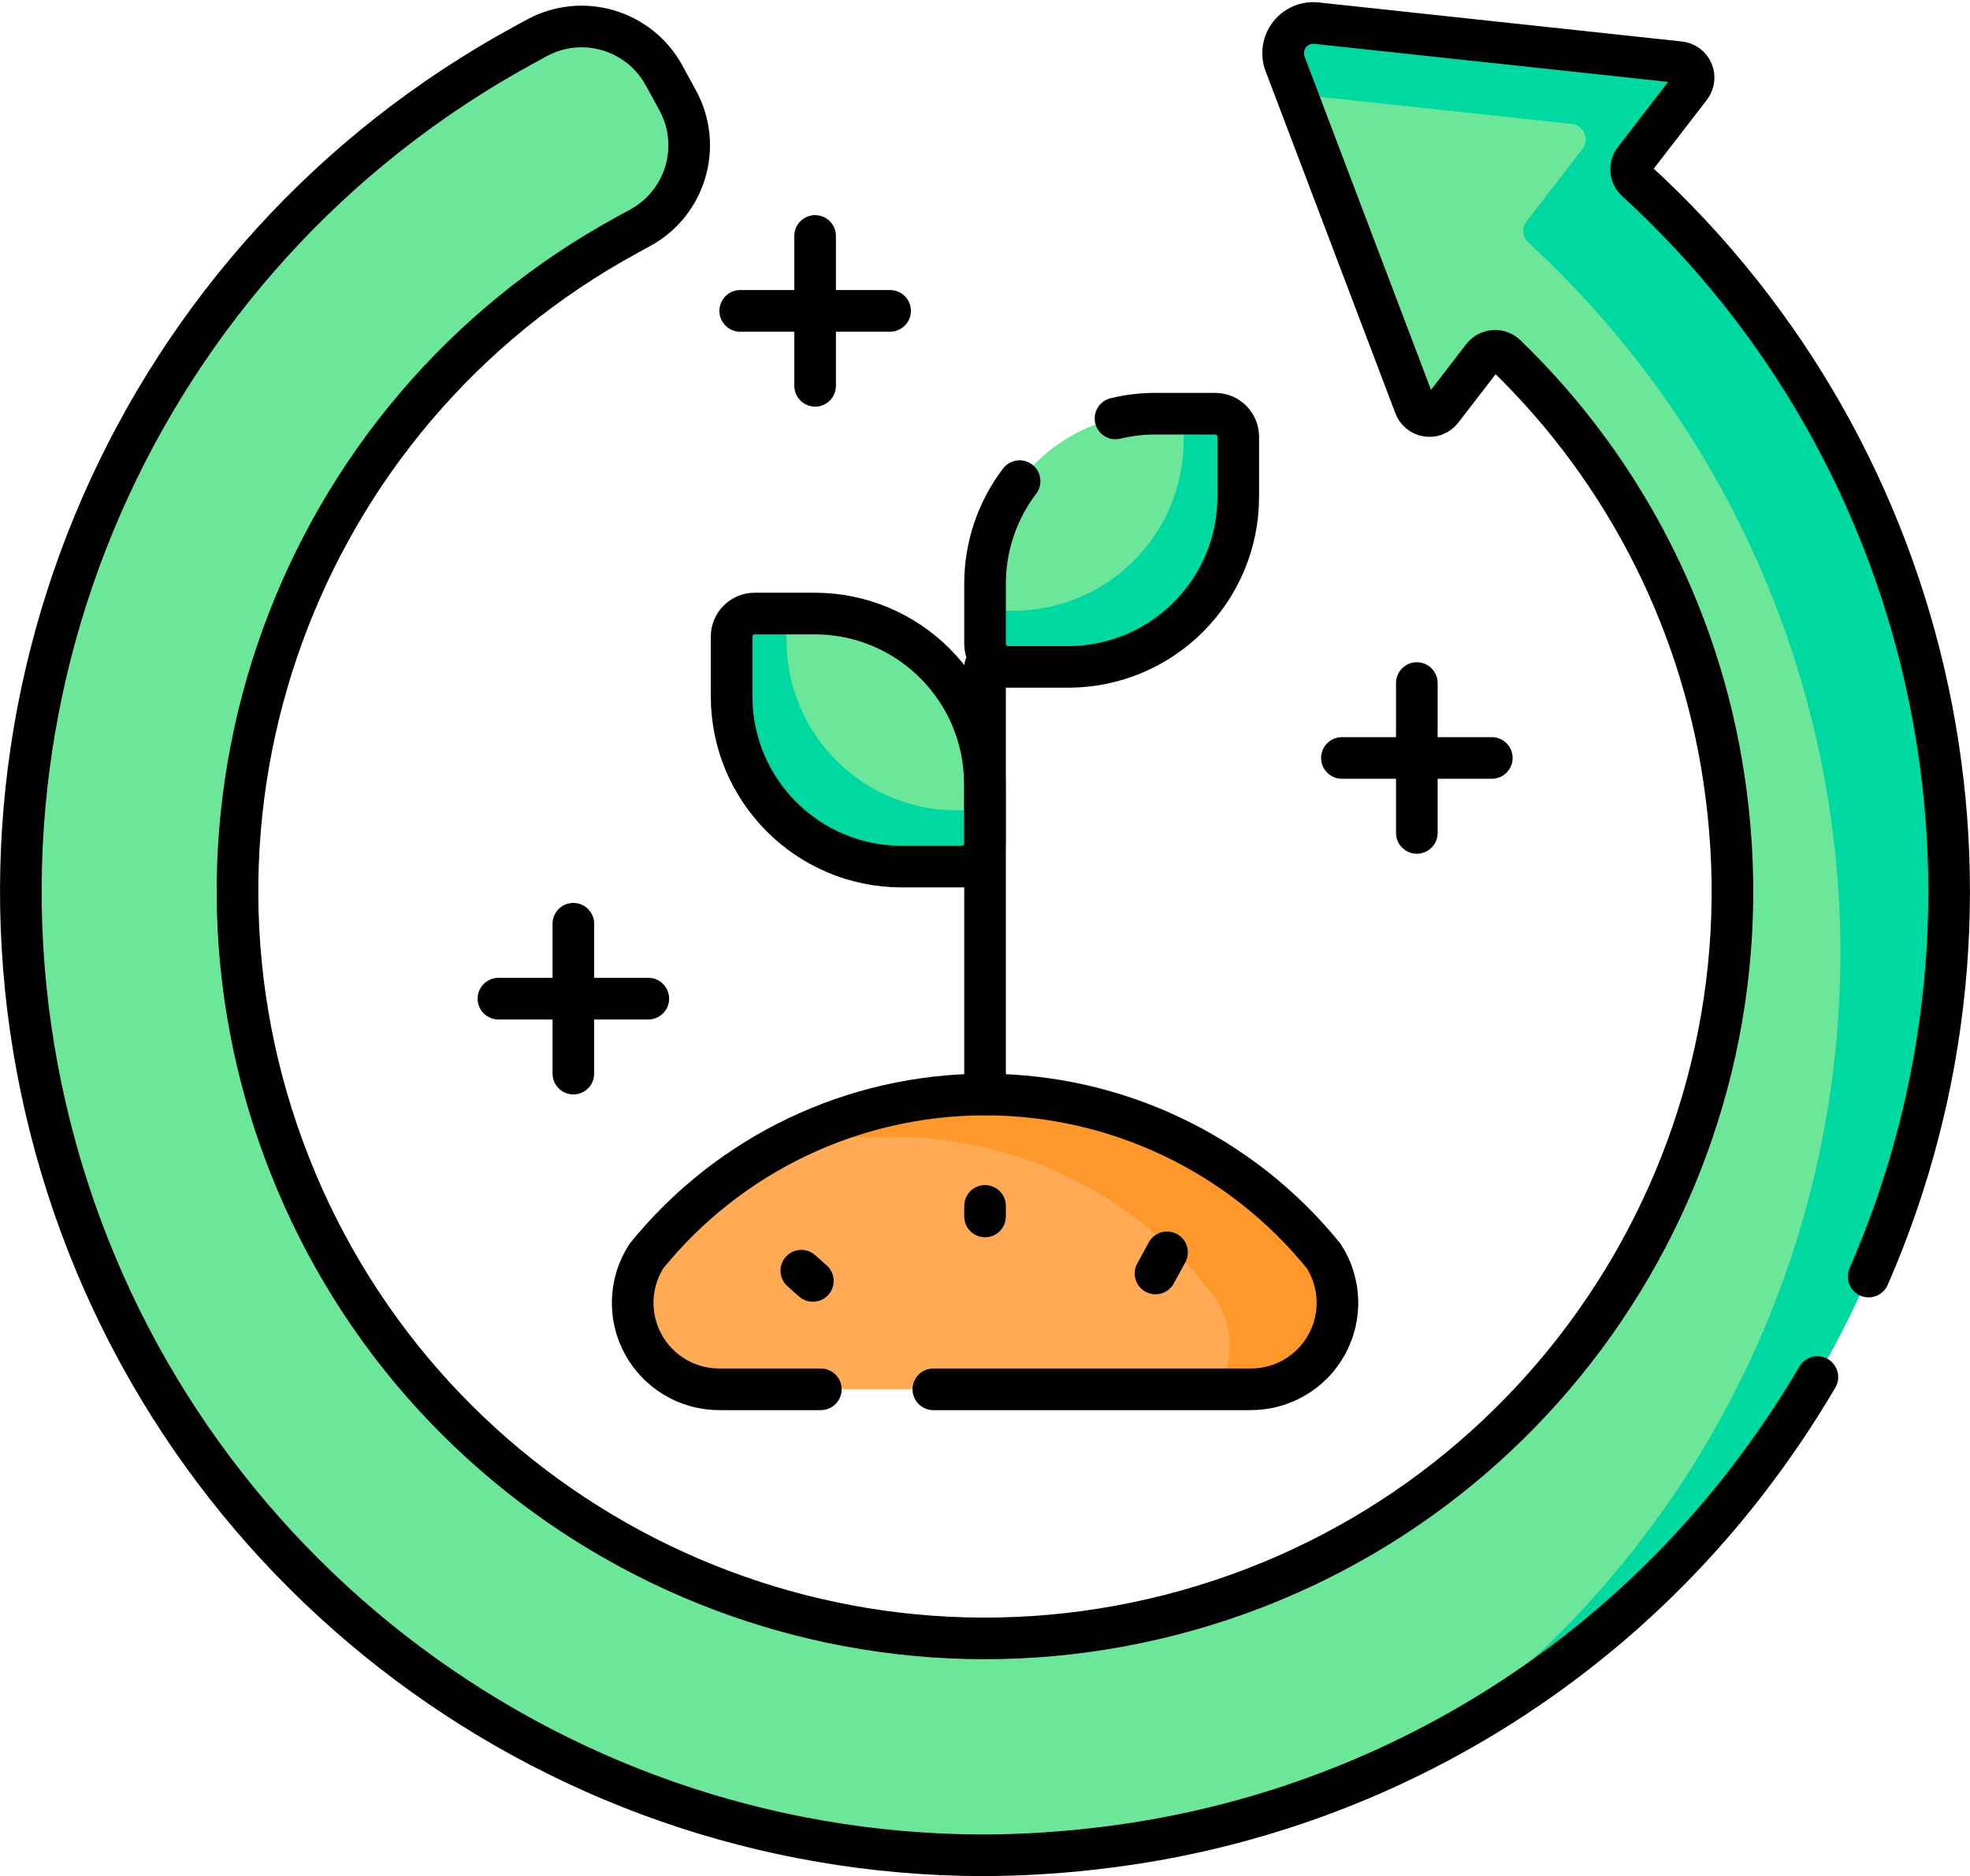
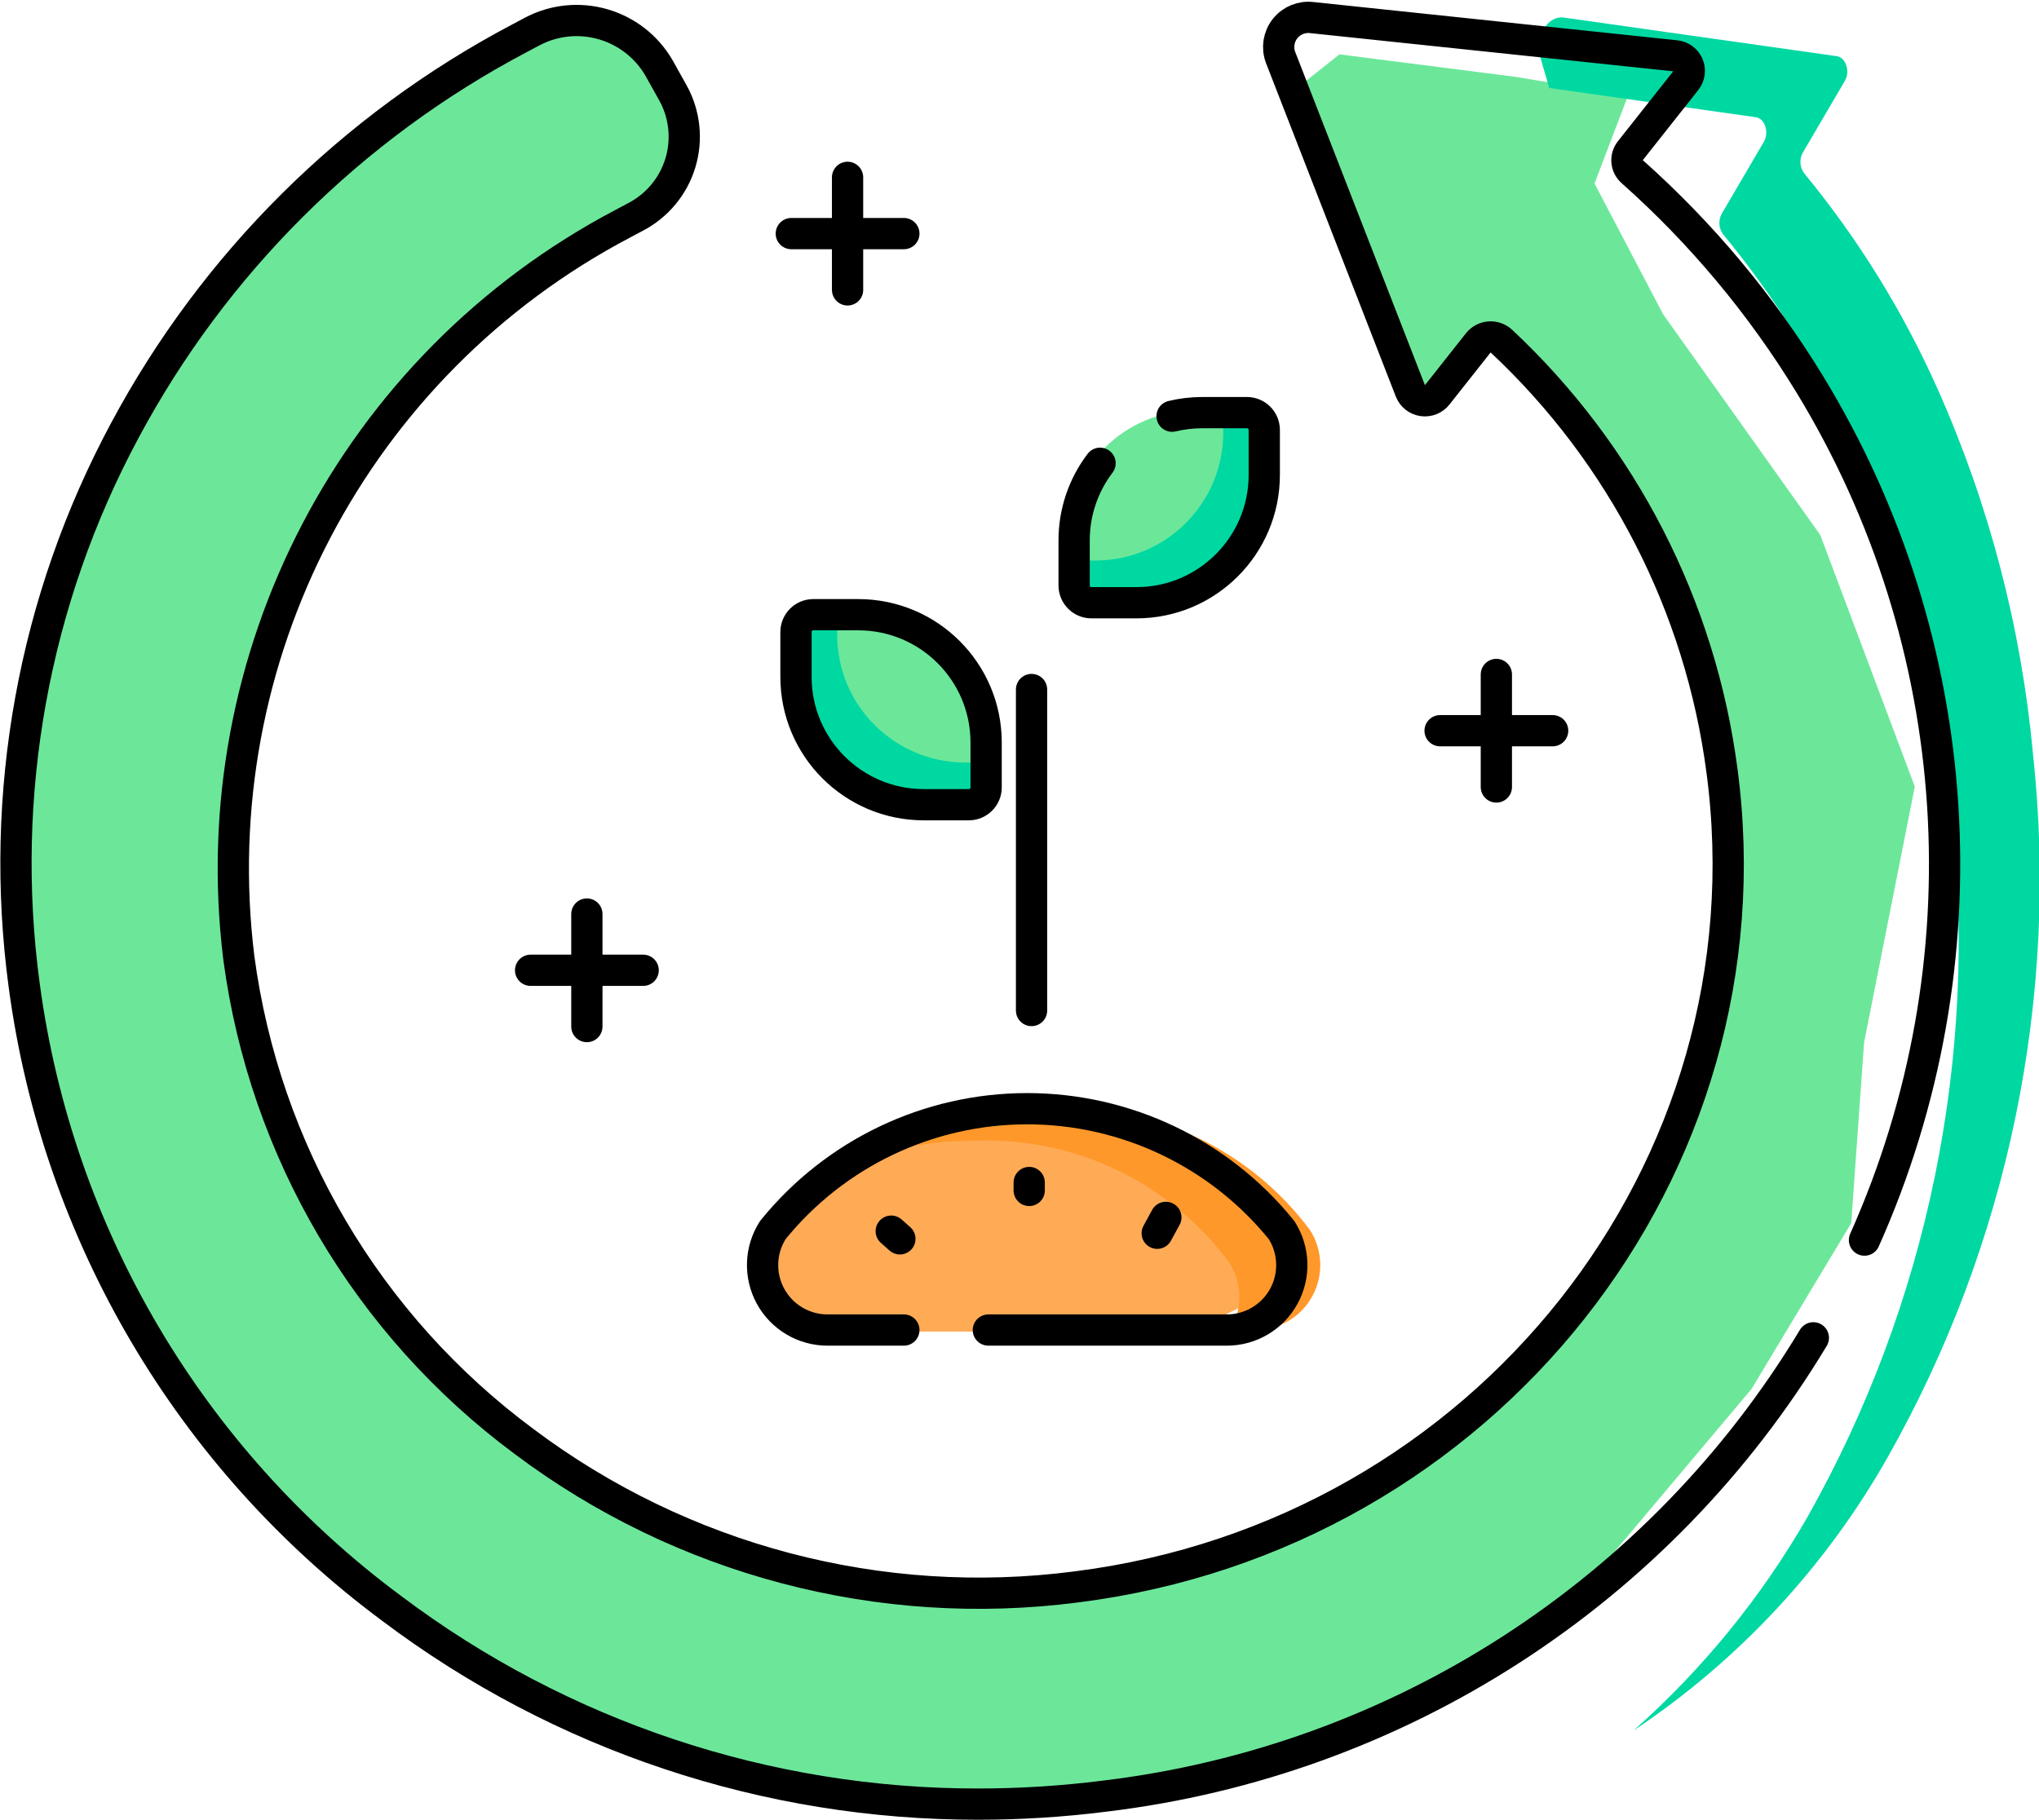
- <svg xmlns="http://www.w3.org/2000/svg" width="47.326" height="45.063" viewBox="0 0 47.326 45.063">
-   <defs>
-     <path id="a" d="M1.8 0v3.601M3.601 1.8H0" />
-   </defs>
-   <g transform="translate(-6.991 -19.277)">
-     <path fill="#ffab56" d="m36.889 52.337 1.031-.508-.123-1.816-1.554-1.585-2.354-1.493-4.047-.861-2.277.146-2.287.715a7.96 7.96 0 0 0-2.759 2.519 2.078 2.078 0 0 0 1.753 3.2H36.24Z" />
-     <path fill="#ff982a" d="M38.79 49.455a9.66 9.66 0 0 0-8.136-3.882 10.9 10.9 0 0 0-5.378 1.363 11.5 11.5 0 0 1 2.784-.337 9.66 9.66 0 0 1 8.136 3.882 2.04 2.04 0 0 1 .042 2.176h.8a2.078 2.078 0 0 0 1.752-3.202" />
-     <path fill="none" stroke="#000" stroke-linecap="round" stroke-linejoin="round" stroke-miterlimit="10" d="M30.655 45.572V35.3" />
-     <path fill="#6ce79a" d="m40.838 61.488.646-.383 1.187-.823 2.504-2.04 3.778-4.626 2.38-4.083.308-4.452 1.21-6.3-2.257-6.2-3.754-5.437-1.64-3.212.8-2.164-2.688-.462-4.212-.554-.964.792 2.839 7.483a.374.374 0 0 0 .646.1l.989-1.285a.375.375 0 0 1 .558-.04 17.8 17.8 0 0 1 5.292 10.576 17.955 17.955 0 1 1-26.389-13.47l.3-.164a2.256 2.256 0 0 0 .9-3.06l-.328-.6a2.256 2.256 0 0 0-3.06-.9l-.3.164a23.158 23.158 0 0 0 11.024 43.494 24 24 0 0 0 3.022-.2 23.2 23.2 0 0 0 7.209-2.156Z" />
-     <path fill="#00d8a2" d="M53.615 37.71a23.07 23.07 0 0 0-7.313-14.09.375.375 0 0 1-.046-.506L47.6 21.37a.374.374 0 0 0-.256-.6l-8.726-.938a.725.725 0 0 0-.755.978l.279.734 6.609.711a.374.374 0 0 1 .256.6L43.662 24.6a.375.375 0 0 0 .046.506 23.18 23.18 0 0 1-2.87 36.383A23.19 23.19 0 0 0 53.615 37.71" />
-     <path fill="#6ce79a" d="M34.104 33.61c.046-.046 1.739-1.616 1.739-1.616v-2.015l-.417-.762h-.68a4.09 4.09 0 0 0-4.09 4.09v.639l.941.541s2.458-.831 2.507-.877" />
-     <path fill="#00d8a2" d="M36.184 29.22h-.759v.639a4.09 4.09 0 0 1-4.09 4.09h-.68v.8a.554.554 0 0 0 .554.554h1.439a4.09 4.09 0 0 0 4.09-4.09v-1.439a.554.554 0 0 0-.554-.554" />
-     <path fill="#6ce79a" d="M27.207 38.411c-.046-.046-1.739-1.616-1.739-1.616v-2.016l.417-.762h.68a4.09 4.09 0 0 1 4.09 4.09v.639l-.941.541s-2.461-.83-2.507-.876" />
-     <path fill="#00d8a2" d="M25.126 34.018h.759v.639a4.09 4.09 0 0 0 4.09 4.09h.68v.8a.554.554 0 0 1-.554.554h-1.444a4.09 4.09 0 0 1-4.09-4.09v-1.439a.554.554 0 0 1 .559-.554" />
-     <path fill="none" stroke="#000" stroke-linecap="round" stroke-linejoin="round" stroke-miterlimit="10" d="M28.657 40.098h1.439a.554.554 0 0 0 .554-.554v-1.436a4.09 4.09 0 0 0-4.09-4.09h-1.439a.554.554 0 0 0-.554.554v1.439a4.09 4.09 0 0 0 4.09 4.087" />
-     <use fill="none" stroke="#000" stroke-linecap="round" stroke-linejoin="round" stroke-miterlimit="10" href="#a" transform="translate(39.228 35.688)" />
-     <use fill="none" stroke="#000" stroke-linecap="round" stroke-linejoin="round" stroke-miterlimit="10" href="#a" transform="translate(24.773 24.946)" />
-     <use fill="none" stroke="#000" stroke-linecap="round" stroke-linejoin="round" stroke-miterlimit="10" href="#a" transform="translate(18.965 41.471)" />
-     <path fill="none" stroke="#000" stroke-linecap="round" stroke-linejoin="round" stroke-miterlimit="10" d="M51.882 49.948A23.14 23.14 0 0 0 46.3 23.621a.375.375 0 0 1-.046-.506l1.346-1.744a.374.374 0 0 0-.256-.6l-8.726-.938a.725.725 0 0 0-.755.978l3.117 8.218a.374.374 0 0 0 .646.1l.985-1.278a.375.375 0 0 1 .558-.04 17.8 17.8 0 0 1 5.292 10.572 17.955 17.955 0 1 1-26.389-13.47l.3-.164a2.256 2.256 0 0 0 .9-3.06l-.328-.6a2.256 2.256 0 0 0-3.06-.9l-.3.164a23.158 23.158 0 0 0 11.021 43.5 24 24 0 0 0 3.022-.2 23 23 0 0 0 15.364-8.828 24 24 0 0 0 1.66-2.462" />
-     <path fill="none" stroke="#000" stroke-linecap="round" stroke-linejoin="round" stroke-miterlimit="10" d="M29.413 52.657h7.626a2.078 2.078 0 0 0 1.753-3.2 10.467 10.467 0 0 0-16.273 0 2.078 2.078 0 0 0 1.753 3.2h2.438m4.775-21.82a4.07 4.07 0 0 0-.83 2.47v1.439a.554.554 0 0 0 .554.554h1.439a4.09 4.09 0 0 0 4.09-4.09v-1.439a.554.554 0 0 0-.554-.554h-1.439a4 4 0 0 0-.956.114m-7.548 20.476.277.246m8.509-.687-.277.508m-4.095-1.624v.254" />
+ <svg xmlns="http://www.w3.org/2000/svg" width="65.231" height="58.227" viewBox="0 0 65.231 58.227">
+   <g transform="translate(449.05 -19.27)">
+     <path d="M179.771,307.771l1.031-.508-.123-1.816-1.554-1.585-2.354-1.493-4.047-.861-2.277.146-2.287.715a7.962,7.962,0,0,0-2.759,2.519,2.078,2.078,0,0,0,1.753,3.2h11.968Z" transform="translate(-590.077 -246.208)" fill="#ffab56" />
+     <path d="M211.8,300.008a9.663,9.663,0,0,0-8.136-3.882,10.916,10.916,0,0,0-5.378,1.363,11.532,11.532,0,0,1,2.784-.337,9.663,9.663,0,0,1,8.136,3.882,2.037,2.037,0,0,1,.042,2.176h.8A2.078,2.078,0,0,0,211.8,300.008Z" transform="translate(-618.943 -241.38)" fill="#ff982a" />
+     <line y1="10.272" transform="translate(-416.049 41.334)" fill="none" stroke="#000" stroke-linecap="round" stroke-linejoin="round" stroke-miterlimit="10" stroke-width="1" />
+     <path d="M52.155,74.7l.866-.5,1.59-1.07,3.353-2.646,5.06-6.012,3.188-5.305.412-5.785L68.246,45.2l-3.023-8.051-5.029-7.065L58,25.9l1.072-2.813-3.6-.6-5.634-.72-1.292,1.029h0l3.8,9.724a.508.508,0,0,0,.866.124l1.319-1.66a.513.513,0,0,1,.748-.051,22.874,22.874,0,0,1,7.088,13.739C64.069,57.427,54.756,69.151,41.6,70.8a24.432,24.432,0,0,1-17.77-4.657,23.039,23.039,0,0,1-9.17-15.483,23.3,23.3,0,0,1,12.353-23.5l.4-.213a2.887,2.887,0,0,0,1.209-3.976l-.439-.782a3.07,3.07,0,0,0-4.1-1.173l-.4.213A30.485,30.485,0,0,0,11,33.788,29.136,29.136,0,0,0,7.761,51.531,29.707,29.707,0,0,0,19.586,71.5a31.391,31.391,0,0,0,18.866,6.26A32.476,32.476,0,0,0,42.5,77.5a31.773,31.773,0,0,0,9.656-2.8Z" transform="translate(-456.038 -0.758)" fill="#6ce79a" />
+     <g transform="translate(-399.816 19.827)">
+       <path d="M348.626,43.358a37.02,37.02,0,0,0-3.05-11.647,30.19,30.19,0,0,0-4.263-6.892.61.61,0,0,1-.046-.666l1.344-2.295c.178-.3.034-.749-.256-.79l-8.726-1.235c-.538-.076-.947.621-.755,1.287l.279.966,6.609.935c.291.041.435.485.256.79l-1.344,2.295a.61.61,0,0,0,.046.666,30.192,30.192,0,0,1,4.263,6.892,37.018,37.018,0,0,1,3.05,11.647,37.532,37.532,0,0,1-4.622,22.509,27.313,27.313,0,0,1-5.561,6.825A25.744,25.744,0,0,0,344,65.867,37.531,37.531,0,0,0,348.626,43.358Z" transform="translate(-332.825 -19.827)" fill="#00d8a2" />
+     </g>
+     <path d="M259.449,124.991c.046-.046,1.739-1.616,1.739-1.616V121.36l-.417-.762h-.68a4.09,4.09,0,0,0-4.09,4.09v.639l.941.541S259.4,125.037,259.449,124.991Z" transform="translate(-670.913 -88.192)" fill="#6ce79a" />
+     <path d="M261.529,120.6h-.759v.639a4.09,4.09,0,0,1-4.09,4.09H256v.8a.554.554,0,0,0,.554.554h1.439a4.09,4.09,0,0,0,4.09-4.09v-1.439A.554.554,0,0,0,261.529,120.6Z" transform="translate(-670.687 -88.123)" fill="#00d8a2" />
+     <path d="M202.067,176.514c-.046-.046-1.739-1.616-1.739-1.616v-2.016l.417-.762h.68a4.09,4.09,0,0,1,4.09,4.09v.639l-.941.541S202.113,176.56,202.067,176.514Z" transform="translate(-622.773 -133.284)" fill="#6ce79a" />
+     <path d="M191.269,172.12h.759v.639a4.09,4.09,0,0,0,4.09,4.09h.68v.8a.554.554,0,0,1-.554.554H194.8a4.09,4.09,0,0,1-4.09-4.09v-1.439A.554.554,0,0,1,191.269,172.12Z" transform="translate(-614.295 -133.18)" fill="#00d8a2" />
+     <path d="M194.8,178.2h1.439a.554.554,0,0,0,.554-.554V176.21a4.09,4.09,0,0,0-4.09-4.09h-1.439a.554.554,0,0,0-.554.554v1.439A4.09,4.09,0,0,0,194.8,178.2Z" transform="translate(-614.295 -133.18)" fill="none" stroke="#000" stroke-linecap="round" stroke-linejoin="round" stroke-miterlimit="10" stroke-width="1" />
+     <g transform="translate(-402.979 40.852)">
+       <line y2="3.601" transform="translate(1.8)" fill="none" stroke="#000" stroke-linecap="round" stroke-linejoin="round" stroke-miterlimit="10" stroke-width="1" />
+       <line x1="3.601" transform="translate(0 1.8)" fill="none" stroke="#000" stroke-linecap="round" stroke-linejoin="round" stroke-miterlimit="10" stroke-width="1" />
+     </g>
+     <g transform="translate(-423.735 24.945)">
+       <line y2="3.601" transform="translate(1.8)" fill="none" stroke="#000" stroke-linecap="round" stroke-linejoin="round" stroke-miterlimit="10" stroke-width="1" />
+       <line x1="3.601" transform="translate(0 1.8)" fill="none" stroke="#000" stroke-linecap="round" stroke-linejoin="round" stroke-miterlimit="10" stroke-width="1" />
+     </g>
+     <g transform="translate(-432.075 48.518)">
+       <line y2="3.601" transform="translate(1.8 0)" fill="none" stroke="#000" stroke-linecap="round" stroke-linejoin="round" stroke-miterlimit="10" stroke-width="1" />
+       <line x1="3.601" transform="translate(0 1.8)" fill="none" stroke="#000" stroke-linecap="round" stroke-linejoin="round" stroke-miterlimit="10" stroke-width="1" />
+     </g>
+     <path d="M66.636,58.952A29.5,29.5,0,0,0,64.88,31.558a30.064,30.064,0,0,0-5.68-6.8.478.478,0,0,1-.061-.657l1.791-2.265a.484.484,0,0,0-.342-.78L48.961,19.833a.948.948,0,0,0-1.007,1.27l4.154,10.674a.5.5,0,0,0,.861.124l1.312-1.66a.509.509,0,0,1,.744-.051,22.9,22.9,0,0,1,7.051,13.733C63.772,56.677,54.508,68.4,41.426,70.049a24.217,24.217,0,0,1-17.676-4.656,23.05,23.05,0,0,1-9.122-15.477A23.32,23.32,0,0,1,26.915,26.427l.4-.213a2.893,2.893,0,0,0,1.2-3.974l-.437-.782A3.046,3.046,0,0,0,24,20.286l-.4.213A30.4,30.4,0,0,0,10.98,33.047,29.246,29.246,0,0,0,7.76,50.783,29.722,29.722,0,0,0,19.522,70.74,31.126,31.126,0,0,0,38.289,77a32.152,32.152,0,0,0,4.026-.254A30.732,30.732,0,0,0,65,62.079" transform="translate(-456.038)" fill="none" stroke="#000" stroke-linecap="round" stroke-linejoin="round" stroke-miterlimit="10" stroke-width="1" />
+     <path d="M172.295,303.21h7.626a2.078,2.078,0,0,0,1.753-3.2,10.467,10.467,0,0,0-16.273,0,2.078,2.078,0,0,0,1.753,3.2h2.438" transform="translate(-589.726 -241.38)" fill="none" stroke="#000" stroke-linecap="round" stroke-linejoin="round" stroke-miterlimit="10" stroke-width="1" />
+     <path d="M256.83,122.217a4.071,4.071,0,0,0-.83,2.47v1.439a.554.554,0,0,0,.554.554h1.439a4.09,4.09,0,0,0,4.09-4.09v-1.439a.554.554,0,0,0-.554-.554H260.09a4.1,4.1,0,0,0-.956.114" transform="translate(-670.687 -88.123)" fill="none" stroke="#000" stroke-linecap="round" stroke-linejoin="round" stroke-miterlimit="10" stroke-width="1" />
+     <g transform="translate(-420.538 57.109)">
+       <line x2="0.277" y2="0.246" transform="translate(0 1.557)" fill="none" stroke="#000" stroke-linecap="round" stroke-linejoin="round" stroke-miterlimit="10" stroke-width="1" />
+       <line x1="0.277" y2="0.508" transform="translate(8.509 1.116)" fill="none" stroke="#000" stroke-linecap="round" stroke-linejoin="round" stroke-miterlimit="10" stroke-width="1" />
+       <line y2="0.254" transform="translate(4.414)" fill="none" stroke="#000" stroke-linecap="round" stroke-linejoin="round" stroke-miterlimit="10" stroke-width="1" />
+     </g>
  </g>
</svg>
